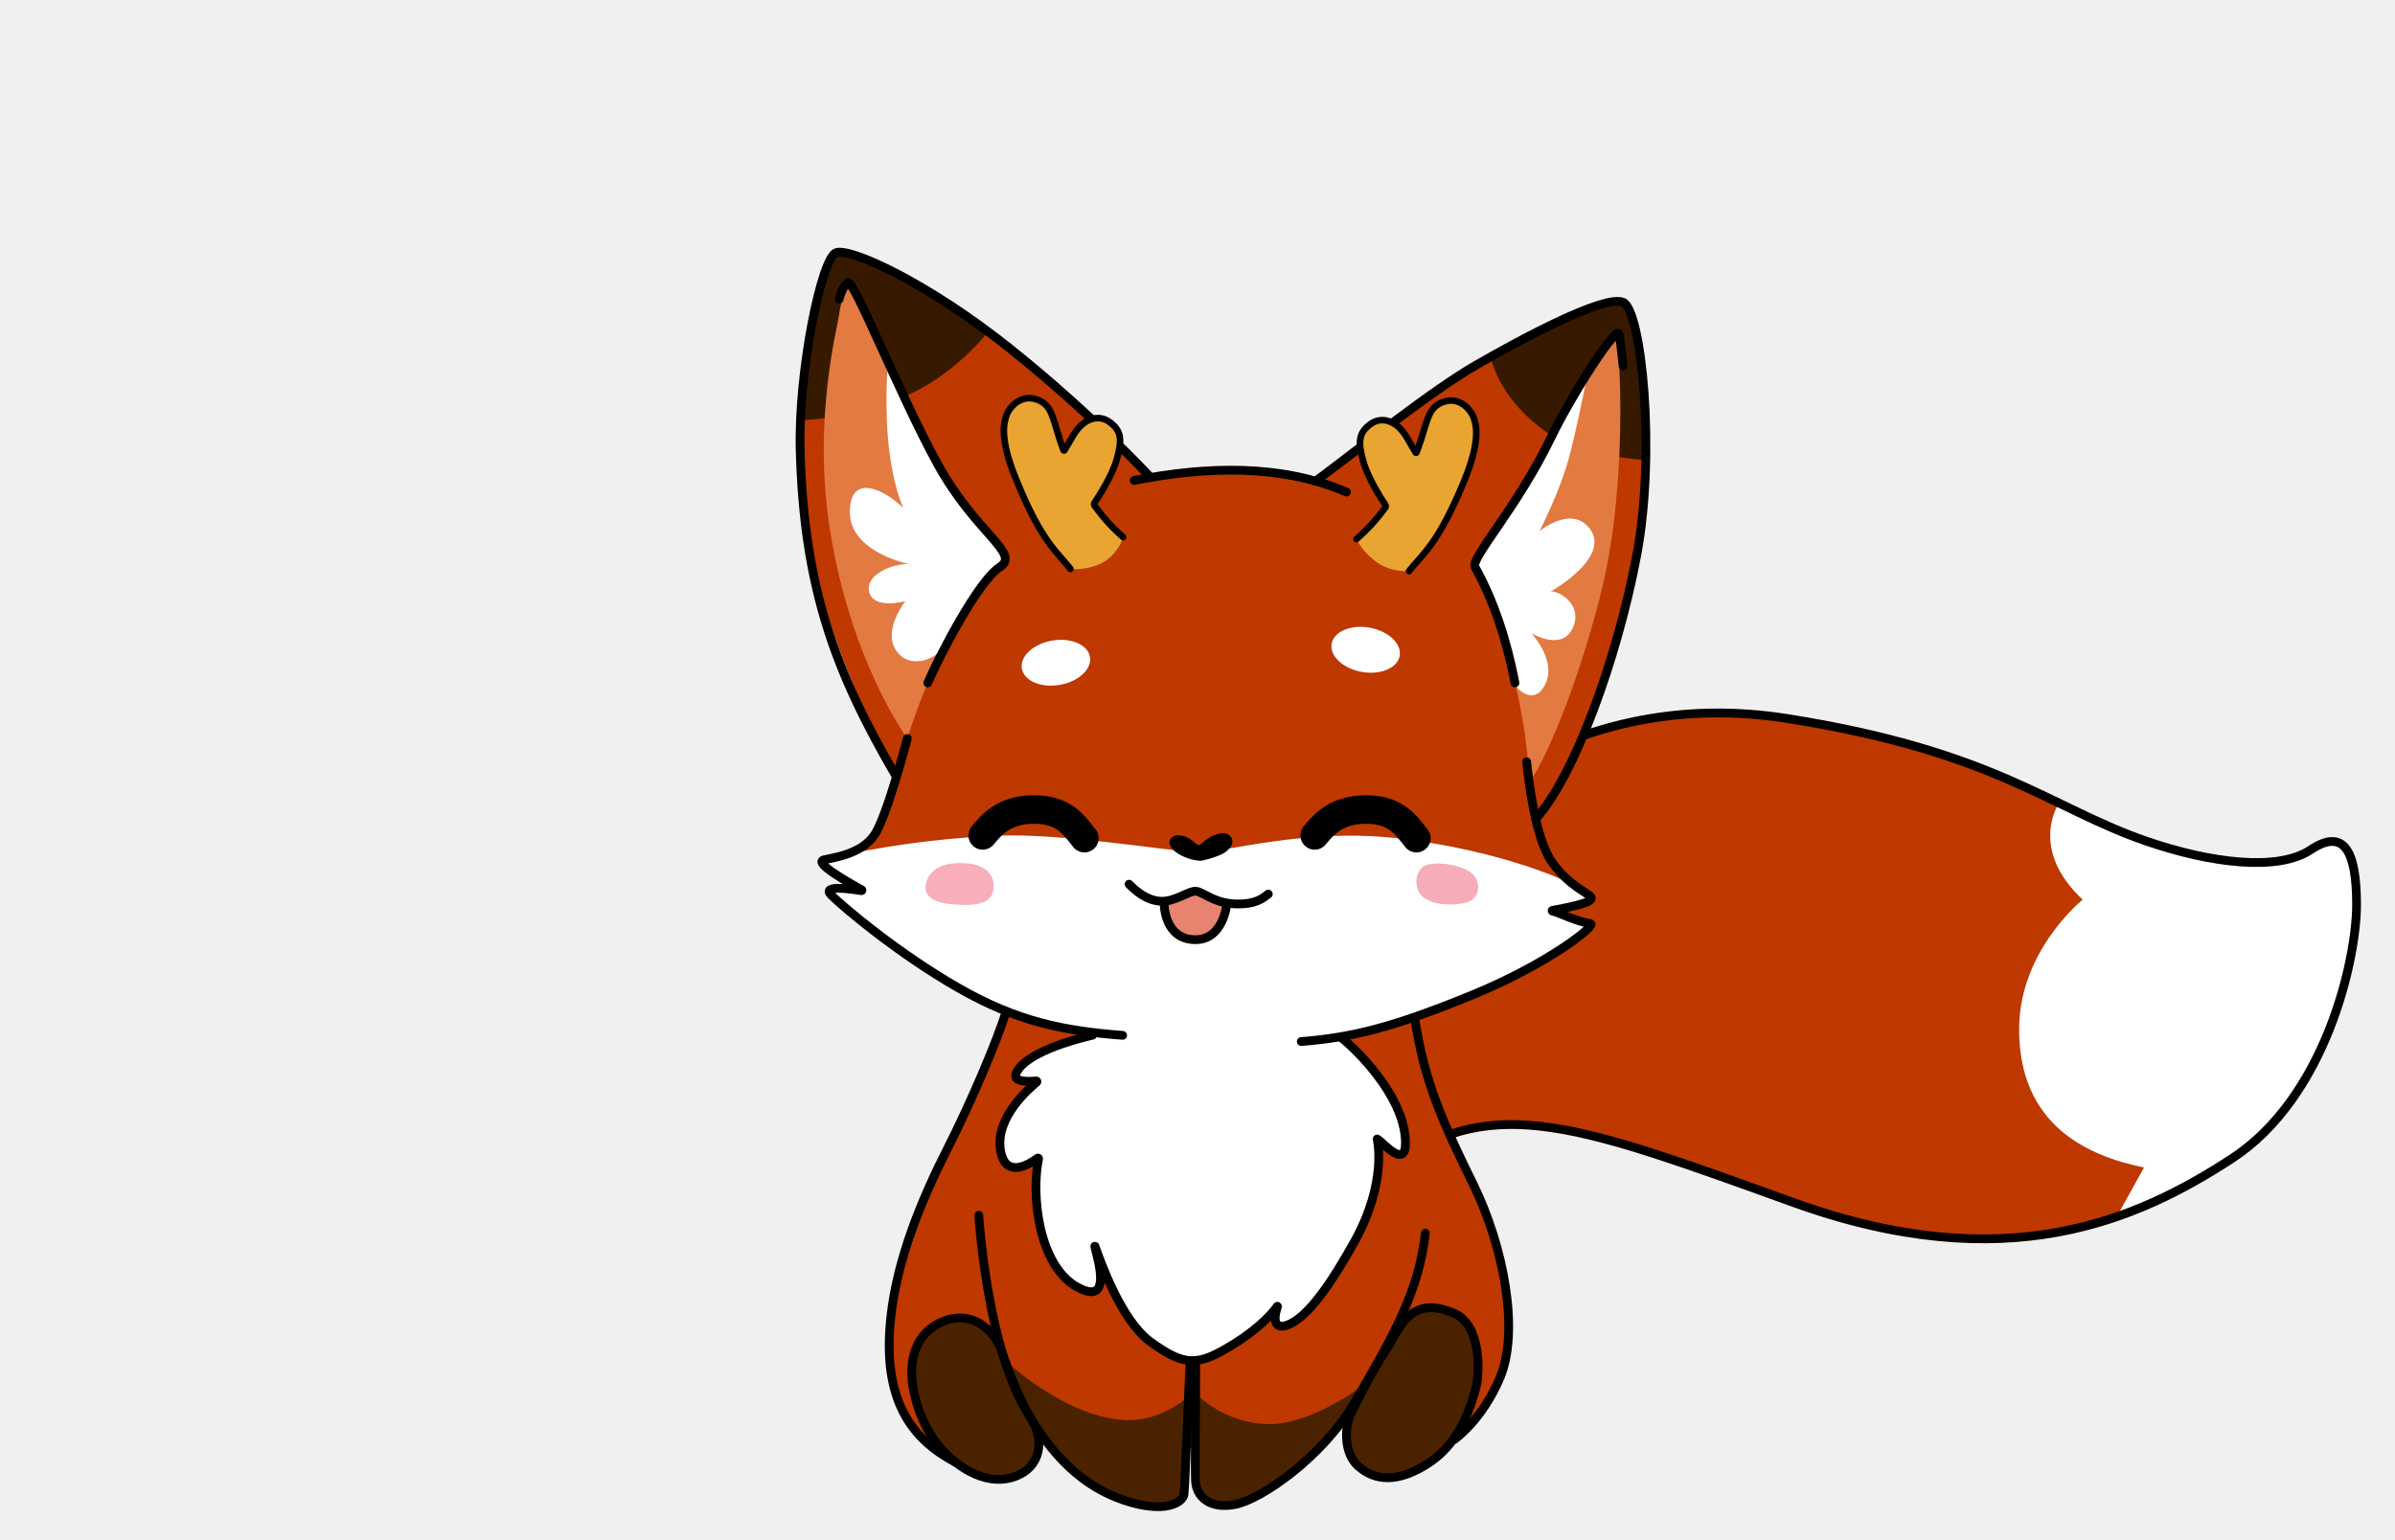
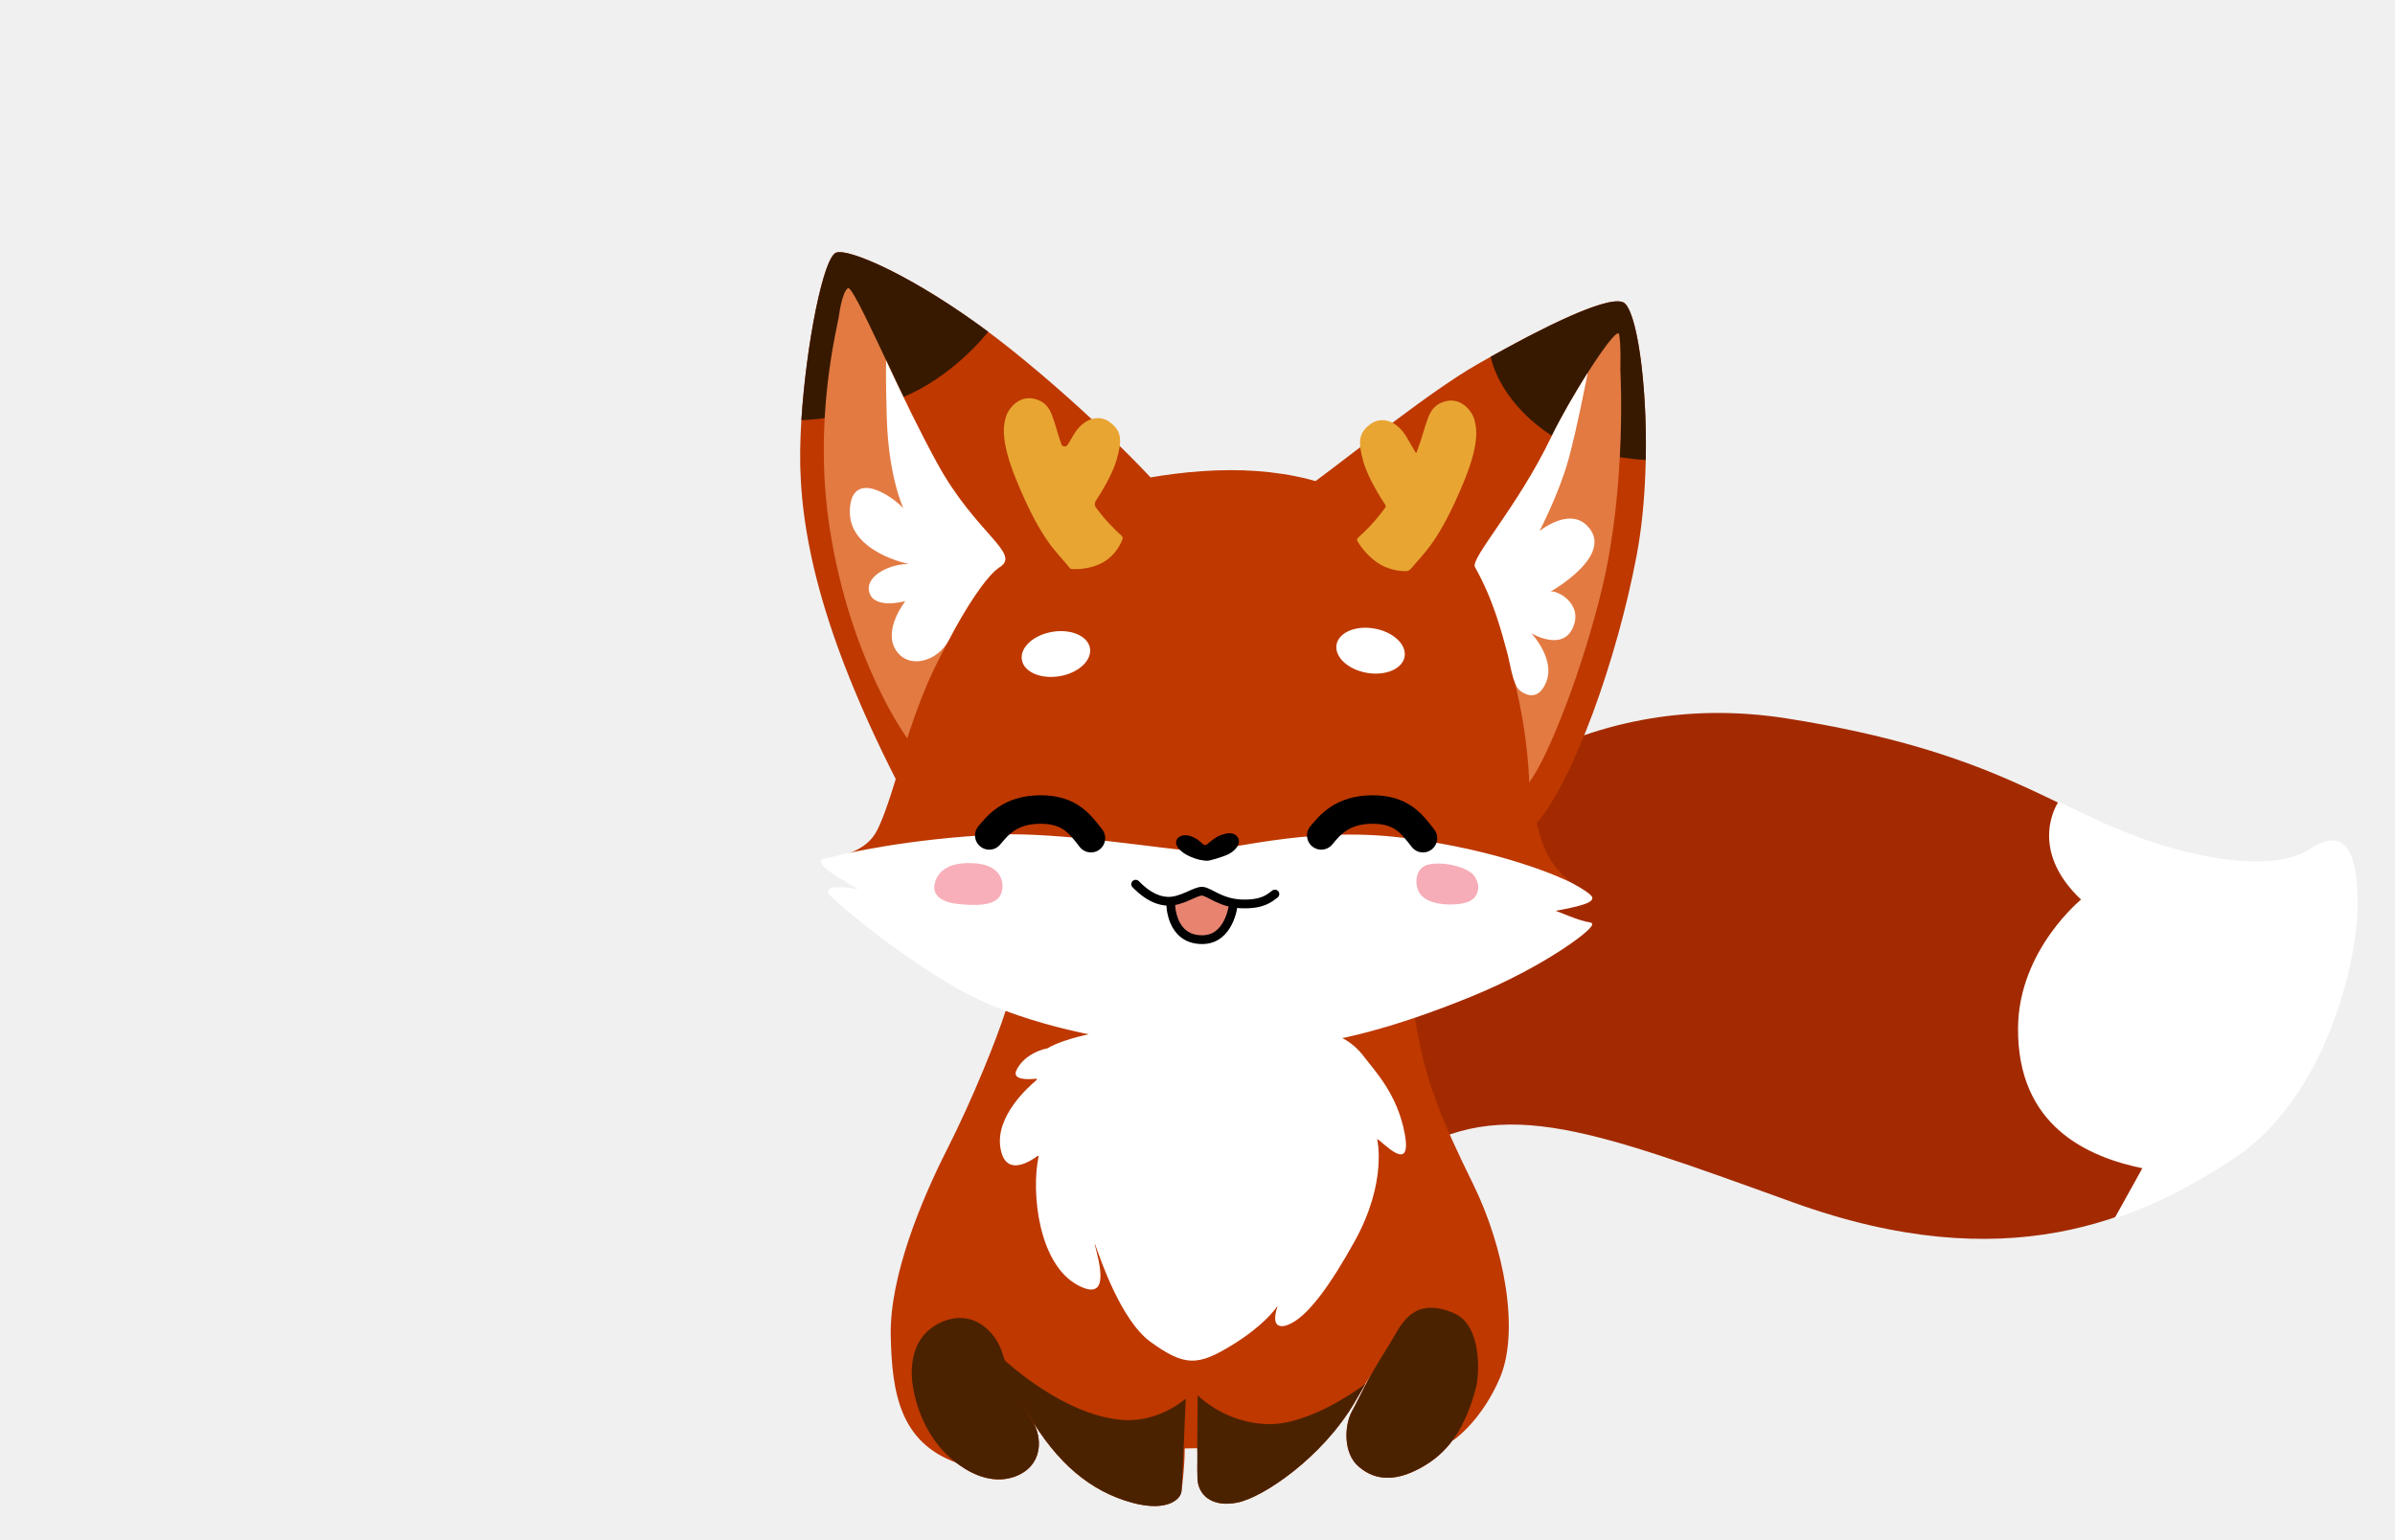
- <svg xmlns="http://www.w3.org/2000/svg" version="1.1" viewBox="0 0 1093.09 702.91">
+ <svg xmlns="http://www.w3.org/2000/svg" id="animated__x28_vector_x29_" version="1.1" viewBox="0 0 1093.09 702.91">
  <defs>
    <style>
      .st0 {
        fill: #e7836f;
      }

      .st1 {
        fill: #e8a532;
      }

      .st2 {
        fill: #f8afba;
      }

      .st3 {
+         stroke: #fff;
+         stroke-miterlimit: 10;
+       }
+ 
+       .st3, .st4 {
        fill: #fff;
      }

-       .st4 {
+       .st5 {
        fill: #e27a42;
      }

-       .st5 {
-         stroke-width: 3px;
+       .st6 {
+         stroke-width: 4px;
      }

-       .st5, .st6, .st7 {
+       .st6, .st7 {
        fill: none;
        stroke: #000;
        stroke-linecap: round;
        stroke-linejoin: round;
      }

-       .st6 {
-         stroke-width: 4px;
+       .st8 {
+         fill: #be3800;
      }

-       .st8 {
+       .st9 {
        fill: #f6adb8;
      }

-       .st9 {
+       .st10 {
        fill: #be3800;
      }

-       .st10 {
+       .st11 {
        fill: #4b2200;
      }

-       .st11 {
+       .st12 {
        fill: #371900;
+       }
+ 
+       .st13 {
+         fill: #a32a00;
      }

      .st7 {
        stroke-width: 13px;
      }
    </style>
  </defs>
-   <g id="tails_-_vector">
-     <g id="_x39_1" data-name="_x39_">
-       <path class="st9" d="M561.55,572c4.52-21.11,16-94,52-149s107-110,202-95,120.01,40.83,164,56c29,10,60,14,75,4s21,0,21,25-14,88-57,116-103,55-200,20-136-50-182-18c-57.61,40.08-61,67-63,78s-19-4.33-12-37Z" />
+   <g id="_x39_">
+     <g id="tail_9">
+       <path class="st13" d="M561.55,572c4.52-21.11,16-94,52-149s107-110,202-95,120.01,40.83,164,56c29,10,60,14,75,4s21,0,21,25-14,88-57,116-103,55-200,20-136-50-182-18c-57.61,40.08-61,67-63,78s-19-4.33-12-37Z" />
      <path class="st3" d="M966.06,555.5c20.17-6.95,37.38-16.66,52.49-26.5,43-28,57-91,57-116s-6-35-21-25-46,6-75-4c-14.26-4.92-26.52-10.95-39.82-17.38,0,0-14.18,20.81,10.82,44.09,0,0-28.61,22.96-29,58.3-.5,44.99,31.78,58.89,57,63.99l-12.49,22.5Z" />
-       <path class="st6" d="M561.55,572c4.52-21.11,16-94,52-149s107-110,202-95,120.01,40.83,164,56c29,10,60,14,75,4s21,0,21,25-14,88-57,116-103,55-200,20-136-50-182-18c-57.61,40.08-61,67-63,78s-19-4.33-12-37Z" />
    </g>
  </g>
-   <g id="Static">
-     <g id="Static_Fox">
-       <g id="vectorized_static">
-         <path class="st9" d="M586.1,477.56c-34.29,2.27-61.54-1.21-61.54-1.21-17.84-2.36-42.68-6.73-65.42-15.29v-.03c-4.1,12.97-15.1,40.47-26.93,63.8-11.83,23.33-26.17,58-25.67,84.83s4.5,48.67,29.73,58.04l4.76,3.23c13.91,8.2,23.95,3.25,27.8.01,7.05-5.94,6.38-15.94,2.21-22.44l-4.16-7.17c13,23.83,27.83,37.5,46.33,43.67s25.5-.17,26-4,1.47-11.63,1.5-19.72l5.73-.11c.42,7.12-.24,6.83.1,14s6.33,13.17,18.17,10.83,38.86-20.7,53.5-45.67c2.57-4.39,4.99-8.54,7.26-12.5l-5.45,10.73c-1.08,2.15-1.95,3.92-2.81,5.44-3.81,6.72-4.16,19.61,2.89,25.56,3.93,3.32,12.28,9.04,27.33,1.11,5.02-2.64,10.31-6.28,15.08-12.5.57-.74,1.36-1.05,1.36-1.05,0,0,12.44-8.67,20.67-28,9.14-21.49,2-59.56-12.09-88.3s-22.35-47.48-26.77-76.89c0,0-30.21,11.68-59.59,13.63Z" />
+   <g id="separated_artboards">
+     <g id="body">
+       <g id="body_base">
+         <path class="st10" d="M586.1,477.56c-34.29,2.27-61.54-1.21-61.54-1.21-17.84-2.36-42.68-6.73-65.42-15.29v-.03c-4.1,12.97-15.1,40.47-26.93,63.8-11.83,23.33-26.17,58-25.67,84.83s4.5,48.67,29.73,58.04l4.76,3.23c13.91,8.2,23.95,3.25,27.8.01,7.05-5.94,6.38-15.94,2.21-22.44l-4.16-7.17c13,23.83,27.83,37.5,46.33,43.67,18.5,6.17,25.5-.17,26-4s1.47-11.63,1.5-19.72l5.73-.11c.42,7.12-.24,6.83.1,14,.33,7.17,6.33,13.17,18.17,10.83,11.83-2.33,38.86-20.7,53.5-45.67,2.57-4.39,4.99-8.54,7.26-12.5l-5.45,10.73c-1.08,2.15-1.95,3.92-2.81,5.44-3.81,6.72-4.16,19.61,2.89,25.56,3.93,3.32,12.28,9.04,27.33,1.11,5.02-2.64,10.31-6.28,15.08-12.5.57-.74,1.36-1.05,1.36-1.05,0,0,12.44-8.67,20.67-28,9.14-21.49,2-59.56-12.09-88.3s-22.35-47.48-26.77-76.89c0,0-30.21,11.68-59.59,13.63Z" />
+       </g>
+       <g id="feet_front">
+         <path class="st11" d="M546.61,637c-.08,14.5-.28,33.55-.07,38.17.33,7.17,6.33,13.17,18.17,10.83,11.83-2.33,38.86-20.7,53.5-45.67,1.69-2.88,3.31-5.66,4.87-8.35.03-.05-.02-.1-.07-.07-2.32,1.75-24.86,18.41-43.8,18.26-20-.17-32.6-13.17-32.6-13.17Z" />
+         <path class="st11" d="M458.48,620.95c2.37,7.46,5.15,14.42,8.4,20.38,13,23.83,27.83,37.5,46.33,43.67,18.5,6.17,25.5-.17,26-4,.33-2.53,1.24-25.33,1.96-42.44,0,0-11.64,10.44-27.46,9.77-27.5-1.17-55.23-27.38-55.23-27.38Z" />
+       </g>
+       <path id="chest" class="st4" d="M478.21,478.56c-5.33,1-11.67,4.44-14.33,10.11-2.17,4.62,5.95,4.14,9.02,3.81.32-.03.49.36.24.57-3.83,3.16-18.64,16.38-16.6,30.62,2.07,14.5,14.25,6.15,16.96,4.09.22-.16.57,0,.51.26-3.47,16.62.02,48.98,17.74,58.63,15.84,8.62,9.53-11.77,7.88-18.61-.02-.09.11-.13.14-.04,2.36,6.56,11.83,34.85,25.35,44.63,15.67,11.33,21.61,11.04,37.34,1.37,13.79-8.47,19.33-15.92,20.49-17.63.04-.06.12,0,.1.06-3.99,12.15,4.48,8.51,4.48,8.51,9.25-3.23,20.2-19.29,30.66-38.11,15.19-27.33,10.34-46.83,10.34-46.83,2,.67,16,16.67,12.67-2-3.33-18.67-14-29.33-18.73-35.67-4.73-6.33-10.2-8.53-10.2-8.53,0,0-31.41-5.59-70.24-5.59-48.57,0-63.83,10.33-63.83,10.33Z" />
+       <g id="feet_back">
+         <path class="st11" d="M457.61,618.13c-3.18-10.95-14.73-21.46-29.4-13.8-14.67,7.67-12.17,25.17-11.5,29,.67,3.83,4.17,25,23.33,37,14.42,9.03,24.85,3.92,28.78.61,7.05-5.94,6.38-15.94,2.21-22.44-5.47-8.54-12.5-27.18-13.43-30.37Z" />
+         <path class="st11" d="M633.7,614.47c5.11-7.99,10.1-23.58,30.07-14.85,12.56,5.49,11.5,27.49,9.91,33.71-6.01,23.57-16.63,32.27-26.24,37.33-15.05,7.93-23.4,2.2-27.33-1.11-7.05-5.94-6.7-18.84-2.89-25.56,2.93-5.16,6.05-13.2,16.48-29.53Z" />
+       </g>
+     </g>
+     <g id="head">
+       <g id="head_base">
+         <path class="st8" d="M671.16,454.58c34.92-14.28,58.02-32.45,54.72-32.92-6.22-.89-14.17-5.01-17.37-5.75-.15-.04-.15-.25,0-.28,4.39-.94,19.48-3.25,17.59-6.08-1.33-2-10.19-5.15-17.78-16-7.93-11.34-10.67-38.22-11.56-45.78l3.47,29.34c17.78-19.56,37.86-76.46,46.75-123.57,8.89-47.11,2.22-112-6.22-115.56-8.44-3.56-45.78,16.44-66.67,28.44-20.89,12-52.89,37.78-73.66,53.22l14.1,5.01c-29.78-12.89-63.8-11.8-96.89-5.33l7.48-1.36s-26.14-28.42-63.92-58.64c-37.78-30.22-72.89-46.22-79.56-44s-16,54.22-16.44,90.67c-.44,36.44,9.38,82.38,43.9,150.24l4.99-19.13s-8.89,34.22-14.67,43.56c-5.78,9.33-19.27,10.88-23.44,11.9-5.08,1.24,12.4,11,17.3,13.66.23.12.1.46-.15.42-4.58-.78-18.58-2.83-13.72,2.03,5.78,5.78,30.67,26.67,57.78,42.22,27.11,15.56,57.7,19.09,83.75,23.4,12.96,2.14,34.59,3.55,63.91,1.95,34.49-1.89,68.29-14.3,86.28-21.65Z" />
+       </g>
+       <g id="face_white">
+         <path class="st3" d="M717.67,403.83c4.61,2.47,7.66,4.57,8.43,5.72,1.89,2.83-13.2,5.14-17.59,6.08-.15.03-.15.25,0,.28,3.2.73,11.15,4.86,17.37,5.75,3.3.47-19.79,18.69-54.72,32.92-35.39,14.42-61.52,20.83-85.05,22.97-34.22,3.11-61.54-1.21-61.54-1.21-23.85-3.16-60.24-9.91-87.35-25.46-27.11-15.56-52-36.44-57.78-42.22-4.86-4.86,9.14-2.8,13.72-2.03.25.04.37-.3.15-.42-4.91-2.66-22.39-12.42-17.3-13.66,1.67-.41,4.82-.9,8.38-1.94,0,0,29.98-7.31,70.86-9.09,28.46-1.23,76.11,6.68,90.3,7.57,12.34.78,49.68-11.71,94.51-6.13,44.82,5.57,72.75,18.24,77.62,20.85Z" />
+       </g>
+       <g id="ears">
+         <g id="ears_tips">
+           <path class="st12" d="M680.37,162.88c21.36-11.98,52.74-28.11,60.4-24.88,6,2.52,11.09,35.96,10.37,72.01,0,0-28.79-1.29-44.92-12.45-22.78-15.78-25.85-34.67-25.85-34.67Z" />
+           <path class="st12" d="M365.77,191.78c2.17-34.41,10.05-74.51,15.89-76.45,6.06-2.02,35.64,11.02,69.35,36.12,0,0-15.77,20.74-40.02,30.32-25.33,10.01-45.22,10.01-45.22,10.01Z" />
+         </g>
+         <g id="ears_inner">
+           <path class="st5" d="M691.43,311.78c-4.74-19.31-9.39-37.04-18.22-52.89-2.22-3.99,19.11-26.91,34.67-59.11,9.34-19.34,30.22-52,31.11-47.11s.54,16,.54,16c0,0,3.02,52.09-8.16,99.19-8.64,36.41-24.28,77.06-33.44,89.38,0,0-.27-20.13-6.5-45.46Z" />
+           <path class="st5" d="M382.99,143.58s1.33-10.22,4-12c2.67-1.78,23.56,48.64,40.89,80.19,17.48,31.82,38.22,40.89,28.44,47.11-9.78,6.22-27.56,40.44-32.89,52.89-5.33,12.44-9.33,25.33-9.33,25.33,0,0-25.64-34.58-35.27-94.96-8.08-50.64,3.53-93.21,4.16-98.57Z" />
+         </g>
+         <g id="ears_white">
+           <path class="st4" d="M404.43,164.61c7,15.33,16.05,33.69,23.45,47.16,17.48,31.82,38.22,40.89,28.44,47.11-6.26,3.98-16.03,19.33-23.26,33.33-5.08,9.84-18.52,13.71-24.3,4.41s4.44-22.18,4.44-22.18c0,0-14.22,4-16.44-4-2.22-8,10.67-13.33,18.22-12.89,0,0-27.12-5.33-27.11-23.79,0-17.55,15.11-10.93,24.44-1.79,0,0-6.67-13.77-7.56-40.64-.57-17.33-.34-26.72-.34-26.72Z" />
+           <path class="st4" d="M715.79,210.01c-4.27,15.38-13.14,32.44-13.14,32.44,0,0,13.23-10.88,21.62-2.56,13.47,13.37-16.61,30.22-16.61,30.22,2.67-.89,15.11,5.33,10.22,16.44-4.89,11.11-18.99,2.54-18.99,2.54,0,0,11.12,11.68,6.79,22.35-4.33,10.67-12.02,3.78-12.02,3.78-3.31-2.57-4.45-12.77-5.84-17.68-2.63-9.27-5.77-22.8-14.6-38.65-2.22-3.99,19.11-26.91,34.67-59.11,4.21-8.71,10.75-20.11,16.76-29.58,0,0-5.03,26.05-8.85,39.81Z" />
+         </g>
+       </g>
+       <g id="cheeks">
+         <path class="st2" d="M445.88,394.22c-9.74-.96-17.71,1.63-19.33,9.44-1.22,5.89,4.78,8.44,10.3,9,5.74.58,17.48,1.78,20-4.49,2.07-5.16,0-12.87-10.96-13.96Z" />
+         <path class="st9" d="M651.64,394.77c6.67-1.71,18.48.92,21.43,5.38s1.91,10.11-3.83,11.88c-5.1,1.58-17.48,1.64-21.27-4.17-2.77-4.25-1.88-11.67,3.67-13.09Z" />
+       </g>
+       <g id="eyebrows">
+         <ellipse class="st4" cx="625.48" cy="297.03" rx="10.26" ry="15.77" transform="translate(223.22 860.62) rotate(-79.88)" />
+         <ellipse class="st4" cx="481.93" cy="298.57" rx="15.77" ry="10.26" transform="translate(-43.68 86.13) rotate(-9.77)" />
+       </g>
+       <g id="antlers">
        <g>
-           <path class="st10" d="M546.61,637c-.08,14.5-.28,33.55-.07,38.17.33,7.17,6.33,13.17,18.17,10.83s38.86-20.7,53.5-45.67c1.69-2.88,3.31-5.66,4.87-8.35.03-.05-.02-.1-.07-.07-2.32,1.75-24.86,18.41-43.8,18.26-20-.17-32.6-13.17-32.6-13.17Z" />
-           <path class="st10" d="M458.48,620.95c2.37,7.46,5.15,14.42,8.4,20.38,13,23.83,27.83,37.5,46.33,43.67s25.5-.17,26-4c.33-2.53,1.24-25.33,1.96-42.44,0,0-11.64,10.44-27.46,9.77-27.5-1.17-55.23-27.38-55.23-27.38Z" />
-         </g>
-         <path class="st3" d="M478.21,478.56c-5.33,1-11.67,4.44-14.33,10.11-2.17,4.62,5.95,4.14,9.02,3.81.32-.03.49.36.24.57-3.83,3.16-18.64,16.38-16.6,30.62s14.25,6.15,16.96,4.09c.22-.16.57,0,.51.26-3.47,16.62.02,48.98,17.74,58.63,15.84,8.62,9.53-11.77,7.88-18.61-.02-.09.11-.13.14-.04,2.36,6.56,11.83,34.85,25.35,44.63,15.67,11.33,21.61,11.04,37.34,1.37,13.79-8.47,19.33-15.92,20.49-17.63.04-.06.12,0,.1.06-3.99,12.15,4.48,8.51,4.48,8.51,9.25-3.23,20.2-19.29,30.66-38.11,15.19-27.33,10.34-46.83,10.34-46.83,2,.67,16,16.67,12.67-2s-14-29.33-18.73-35.67-10.2-8.53-10.2-8.53c0,0-31.41-5.59-70.24-5.59-48.57,0-63.83,10.33-63.83,10.33Z" />
-         <g>
-           <path class="st10" d="M457.61,618.13c-3.18-10.95-14.73-21.46-29.4-13.8-14.67,7.67-12.17,25.17-11.5,29,.67,3.83,4.17,25,23.33,37,14.42,9.03,24.85,3.92,28.78.61,7.05-5.94,6.38-15.94,2.21-22.44-5.47-8.54-12.5-27.18-13.43-30.37Z" />
-           <path class="st10" d="M633.7,614.47c5.11-7.99,10.1-23.58,30.07-14.85,12.56,5.49,11.5,27.49,9.91,33.71-6.01,23.57-16.63,32.27-26.24,37.33-15.05,7.93-23.4,2.2-27.33-1.11-7.05-5.94-6.7-18.84-2.89-25.56,2.93-5.16,6.05-13.2,16.48-29.53Z" />
-         </g>
-         <path class="st9" d="M671.16,454.58c34.92-14.28,58.02-32.45,54.72-32.92-6.22-.89-14.17-5.01-17.37-5.75-.15-.04-.15-.25,0-.28,4.39-.94,19.48-3.25,17.59-6.08-1.33-2-10.19-5.15-17.78-16-7.93-11.34-10.67-38.22-11.56-45.78l4.12,26.07c17.78-19.56,37.22-73.19,46.11-120.3s2.22-112-6.22-115.56c-8.44-3.56-45.78,16.44-66.67,28.44s-52.89,37.78-73.66,53.22l14.1,5.01c-29.78-12.89-63.8-11.8-96.89-5.33l7.48-1.36s-26.14-28.42-63.92-58.64c-37.78-30.22-72.89-46.22-79.56-44s-16,54.22-16.44,90.67,9.04,80.15,43.56,148l5.33-16.89s-8.89,34.22-14.67,43.56-19.27,10.88-23.44,11.9c-5.08,1.24,12.4,11,17.3,13.66.23.12.1.46-.15.42-4.58-.78-18.58-2.83-13.72,2.03,5.78,5.78,30.67,26.67,57.78,42.22,27.11,15.56,57.7,19.09,83.75,23.4,12.96,2.14,34.59,3.55,63.91,1.95,34.49-1.89,68.29-14.3,86.28-21.65Z" />
-         <path class="st3" d="M717.67,403.83c4.61,2.47,7.66,4.57,8.43,5.72,1.89,2.83-13.2,5.14-17.59,6.08-.15.03-.15.25,0,.28,3.2.73,11.15,4.86,17.37,5.75,3.3.47-19.79,18.69-54.72,32.92s-61.52,20.83-85.05,22.97c-34.22,3.11-61.54-1.21-61.54-1.21-23.85-3.16-60.24-9.91-87.35-25.46-27.11-15.56-52-36.44-57.78-42.22-4.86-4.86,9.14-2.8,13.72-2.03.25.04.37-.3.15-.42-4.91-2.66-22.39-12.42-17.3-13.66,1.67-.41,4.82-.9,8.38-1.94,0,0,29.98-7.31,70.86-9.09,28.46-1.23,76.11,6.68,90.3,7.57,12.34.78,49.68-11.71,94.51-6.13s72.75,18.24,77.62,20.85Z" />
-         <g>
-           <path class="st11" d="M680.37,162.88c21.36-11.98,52.74-28.11,60.4-24.88,6,2.52,11.09,35.96,10.37,72.01,0,0-28.79-1.29-44.92-12.45-22.78-15.78-25.85-34.67-25.85-34.67Z" />
-           <path class="st11" d="M365.77,191.78c2.17-34.41,10.05-74.51,15.89-76.45s35.64,11.02,69.35,36.12c0,0-15.77,20.74-40.02,30.32-25.33,10.01-45.22,10.01-45.22,10.01Z" />
-         </g>
-         <g>
-           <path class="st4" d="M691.43,311.78c-4.74-19.31-9.39-37.04-18.22-52.89-2.22-3.99,19.11-26.91,34.67-59.11,9.34-19.34,30.22-52,31.11-47.11s0,13.78,0,13.78c0,0,3.56,54.31-7.62,101.41-8.64,36.41-24.28,77.06-33.44,89.38,0,0-.27-20.13-6.5-45.46Z" />
-           <path class="st4" d="M382.99,143.58s1.33-10.22,4-12,23.56,48.64,40.89,80.19c17.48,31.82,38.22,40.89,28.44,47.11-9.78,6.22-27.56,40.44-32.89,52.89-5.33,12.44-9.33,25.33-9.33,25.33,0,0-25.64-34.58-35.27-94.96-8.08-50.64,3.53-93.21,4.16-98.57Z" />
-         </g>
-         <g>
-           <path class="st3" d="M405.43,165.61c7,15.33,15.05,32.69,22.45,46.16,17.48,31.82,38.22,40.89,28.44,47.11-6.26,3.98-16.03,19.33-23.26,33.33-5.08,9.84-18.52,13.71-24.3,4.41s4.44-22.18,4.44-22.18c0,0-14.22,4-16.44-4-2.22-8,10.67-13.33,18.22-12.89,0,0-27.12-5.33-27.11-23.79,0-17.55,15.11-10.93,24.44-1.79,0,0-6.67-13.77-7.56-40.64-.57-17.33.66-25.72.66-25.72Z" />
-           <path class="st3" d="M715.79,210.01c-4.27,15.38-13.14,32.44-13.14,32.44,0,0,13.23-10.88,21.62-2.56,13.47,13.37-16.61,30.22-16.61,30.22,2.67-.89,15.11,5.33,10.22,16.44s-18.99,2.54-18.99,2.54c0,0,11.12,11.68,6.79,22.35s-12.02,3.78-12.02,3.78c-3.31-2.57-3.83-10.24-4.32-15.32-.65-6.7-7.29-25.17-16.12-41.01-2.22-3.99,19.11-26.91,34.67-59.11,4.21-8.71,10.75-20.11,16.76-29.58,0,0-5.03,26.05-8.85,39.81Z" />
-         </g>
-         <g>
-           <path class="st6" d="M408.77,354c-27.63-47.29-41.82-85.72-43.56-148-1.02-36.43,9.78-88.44,16.44-90.67s41.78,13.78,79.56,44c37.78,30.22,63.92,58.64,63.92,58.64" />
-           <path class="st6" d="M517.66,219.33c33.09-6.47,67.11-7.56,96.89,5.33" />
-           <path class="st6" d="M600.45,219.66c20.77-15.44,52.77-41.22,73.66-53.22s58.22-32,66.67-28.44c8.44,3.56,15.11,68.44,6.22,115.56s-28.33,100.74-46.11,120.3" />
-           <path class="st6" d="M691.43,311.78c-3.56-18.67-9.39-37.04-18.22-52.89-2.22-3.99,19.11-26.91,34.67-59.11,9.34-19.34,30.22-52,31.11-47.11s1.78,14.44,1.78,14.44" />
-           <path class="st6" d="M593.9,475.51c23.56-1.89,41.87-6.51,77.26-20.92s58.02-32.45,54.72-32.92c-6.22-.89-14.17-5.01-17.37-5.75-.15-.04-.15-.25,0-.28,4.39-.94,19.48-3.25,17.59-6.08-1.33-2-10.19-5.15-17.78-16-7.93-11.34-10.67-38.22-11.56-45.78" />
-           <path class="st6" d="M414.1,337.11s-8.89,34.22-14.67,43.56-19.27,10.88-23.44,11.9c-5.08,1.24,12.4,11,17.3,13.66.23.12.1.46-.15.42-4.58-.78-18.58-2.83-13.72,2.03,5.78,5.78,30.67,26.67,57.78,42.22,27.11,15.56,48.18,19.72,75.17,21.78" />
-           <path class="st6" d="M423.43,311.78c5.33-12.44,23.11-46.67,32.89-52.89,9.78-6.22-10.96-15.29-28.44-47.11-17.33-31.56-38.22-84.44-40.89-82.67s-4,7.47-4,7.47" />
-           <path class="st6" d="M459.16,462.03c-4.11,12.97-15.11,39.47-26.95,62.8-11.83,23.33-22.85,50.19-25.68,76.88-4,37.67,9.6,55.4,29.74,66" />
-           <path class="st6" d="M446.71,554.83c1.67,22.67,7.17,62.67,20.17,86.5s27.83,37.5,46.33,43.67,26.68,1.02,27.18-2.82,2.33-54.33,2.83-60.83" />
-           <path class="st6" d="M545.63,621.18c.33,5.83-.33,47.67,0,54.83s6.33,13.17,18.17,10.83,39.77-21.54,54.41-46.51c18.67-31.83,29.33-51.17,32.33-77.33" />
-           <path class="st6" d="M457.61,618.13c-3.18-10.95-14.73-21.46-29.4-13.8-14.67,7.67-12.17,25.17-11.5,29,.67,3.83,4.17,25,23.33,37,14.42,9.03,24.85,3.92,28.78.61,7.05-5.94,6.38-15.94,2.21-22.44-5.47-8.54-12.5-27.18-13.43-30.37Z" />
-           <path class="st6" d="M645.69,464.93c4.42,29.4,12.98,47.75,26.77,75.89s21.23,66.8,12.09,88.3c-8.22,19.33-20.67,28-20.67,28" />
-           <path class="st6" d="M633.7,614.47c5.11-7.99,10.1-23.58,30.07-14.85,12.56,5.49,11.5,27.49,9.91,33.71-6.01,23.57-16.63,32.27-26.24,37.33-15.05,7.93-23.4,2.2-27.33-1.11-7.05-5.94-6.7-18.84-2.89-25.56,2.93-5.16,6.05-13.2,16.48-29.53Z" />
-           <path class="st6" d="M612.28,473.81c8.05,6.44,26.7,25.56,28.93,44.19,2.25,18.83-10.67,2.67-12.67,2,0,0,4.85,19.49-10.34,46.83-10.46,18.83-21.41,34.88-30.66,38.11,0,0-8.47,3.64-4.48-8.51.02-.06-.06-.11-.1-.06-1.16,1.71-6.7,9.16-20.49,17.63-15.73,9.67-21.68,9.96-37.34-1.37-13.52-9.78-23-37.07-25.35-43.63-.03-.09-.17-.05-.14.04,1.65,6.84,7.96,27.22-7.88,18.61-17.72-9.64-21.21-42-17.74-58.63.06-.27-.3-.43-.51-.26-2.71,2.06-14.89,10.41-16.96-4.09s12.77-27.46,16.6-30.62c.25-.2.08-.6-.24-.57-3.08.33-11.2.81-9.02-3.81,2.67-5.67,13.67-12.06,34.75-17.06" />
-         </g>
-         <path class="st2" d="M441.88,394.22c-9.74-.96-17.71,1.63-19.33,9.44-1.22,5.89,4.78,8.44,10.3,9s17.48,1.78,20-4.49c2.07-5.16,0-12.87-10.96-13.96Z" />
-         <path class="st8" d="M651.64,394.77c6.67-1.71,18.48.92,21.43,5.38s1.91,10.11-3.83,11.88c-5.1,1.58-17.48,1.64-21.27-4.17-2.77-4.25-1.88-11.67,3.67-13.09Z" />
-         <g>
-           <g>
-             <path class="st1" d="M489.19,259.79c-.4-.02-.76-.23-1.01-.54-5.65-7.25-12.84-11.79-24.56-40.71-7.27-17.94-5.57-24.94-4.38-28.61s6.43-10.35,14.26-7.43c6.88,2.57,6.91,8.72,10.87,20.21.45,1.32,2.25,1.52,2.96.31.63-1.07,1.5-2.53,2.67-4.5,4.44-7.46,11.38-9.57,16.46-5.83,5.58,4.11,5.7,8.32,3.21,17.13-1.96,6.9-7.35,15.51-9.58,18.91-.6.9-.56,2.08.09,2.95,4.42,5.95,8.01,9.55,11.75,12.95.42.39.58.99.38,1.53-.79,2.1-3.24,7.36-8.75,10.51-5.82,3.33-12.33,3.24-14.35,3.12Z" />
-             <path class="st1" d="M619.74,245.57c3.95-3.56,7.72-7.31,12.48-13.77.29-.39.31-.93.04-1.33-1.73-2.59-7.92-12.2-10.03-19.76-2.45-8.82-2.31-13.03,3.29-17.11,5.11-3.72,12.03-1.58,16.43,5.91,2.73,4.64,3.76,6.42,4.15,7.1.1.17.35.14.42-.04,5.08-13.31,4.57-20.27,12-23,7.84-2.88,13.05,3.82,14.22,7.5,1.17,3.67,2.83,10.68-4.52,28.59-11.51,28.04-18.65,33.09-24.26,39.98-.61.75-1.53,1.16-2.49,1.14-2.72-.06-8.4-.64-13.26-4.2-5.17-3.79-7.79-7.97-8.71-9.66-.24-.44-.14-.99.23-1.32Z" />
-           </g>
-           <g>
-             <path class="st5" d="M488.56,259.74c-5.71-7.55-12.96-11.63-24.94-41.2-7.27-17.94-5.57-24.94-4.38-28.61s6.43-10.35,14.26-7.43c7.42,2.77,6.87,9.72,11.89,23.05.07.18.32.22.42.05.4-.68,1.44-2.46,4.18-7.08,4.44-7.46,11.38-9.57,16.46-5.83,5.58,4.11,5.7,8.32,3.21,17.13-2.14,7.54-8.38,17.13-10.12,19.71-.27.41-.26.94.03,1.34,4.97,6.81,8.87,10.64,13.03,14.38" />
-             <path class="st5" d="M643.09,260.73c5.74-7.53,13.01-11.57,25.13-41.08,7.35-17.9,5.69-24.92,4.52-28.59-1.17-3.67-6.38-10.38-14.22-7.5-7.44,2.73-6.92,9.68-12,23-.07.18-.32.21-.42.04-.39-.69-1.43-2.47-4.15-7.1-4.4-7.48-11.33-9.63-16.43-5.91-5.6,4.08-5.74,8.3-3.29,17.11,2.1,7.56,8.3,17.17,10.02,19.76.27.41.25.95-.04,1.34-5.01,6.79-8.92,10.59-13.1,14.32" />
-           </g>
-         </g>
-         <g>
-           <ellipse class="st3" cx="623.25" cy="296.63" rx="10.26" ry="15.77" transform="translate(221.77 858.09) rotate(-79.88)" />
-           <ellipse class="st3" cx="481.93" cy="302.56" rx="15.77" ry="10.26" transform="translate(-44.36 86.18) rotate(-9.77)" />
-         </g>
-         <g id="CHANGING_FACES">
-           <g id="CHANGING_FACES1" data-name="CHANGING_FACES">
-             <g id="happy_face">
-               <path d="M548.04,385.41c-.53.51-1.35.52-1.92.05-.94-.78-2.35-2.47-5.35-3.58-3.46-1.28-5.69-.17-6.56,1.22-1.44,2.33.87,5.42,4.89,7.44,4.46,2.25,7.56,2.33,8.67,2.44s7.56-1.78,10.11-3.11,6-4.59,4-7.63-6.06-1.56-8.17-.78c-1.44.53-4.44,2.76-5.67,3.93Z" />
-               <g id="Happy_face">
-                 <g id="happy_eyes">
-                   <path class="st7" d="M494.92,382.67c-5-6.38-9.64-13.18-23.21-13.09-14.04.09-19.54,7.5-23.21,11.83" />
-                   <path class="st7" d="M646.45,382.67c-5-6.38-9.64-13.18-23.21-13.09-14.04.09-19.54,7.5-23.21,11.83" />
-                 </g>
-                 <g id="happy_mouth">
-                   <path class="st0" d="M531.33,412.69s-.08,16.31,14.34,16.31c12.53,0,14.19-15.84,14.19-15.84l-13.99-6.27-14.55,5.8Z" />
-                   <path class="st6" d="M531.33,412.69s-.08,16.31,14.34,16.31c12.53,0,14.19-15.84,14.19-15.84" />
-                   <path class="st6" d="M515.32,403.67c3,3,7.89,7.44,14.44,7.78s12.89-4.89,16.11-4.56,8.22,5.44,17.89,5.78,12.78-2.78,15.11-4.5" />
-                 </g>
-               </g>
-             </g>
-           </g>
+           <path class="st1" d="M489.19,259.79c-.4-.02-.76-.23-1.01-.54-5.65-7.25-12.84-11.79-24.56-40.71-7.27-17.94-5.57-24.94-4.38-28.61,1.19-3.67,6.43-10.35,14.26-7.43,6.88,2.57,6.91,8.72,10.87,20.21.45,1.32,2.25,1.52,2.96.31.63-1.07,1.5-2.53,2.67-4.5,4.44-7.46,11.38-9.57,16.46-5.83,5.58,4.11,5.7,8.32,3.21,17.13-1.96,6.9-7.35,15.51-9.58,18.91-.6.9-.56,2.08.09,2.95,4.42,5.95,8.01,9.55,11.75,12.95.42.39.58.99.38,1.53-.79,2.1-3.24,7.36-8.75,10.51-5.82,3.33-12.33,3.24-14.35,3.12Z" />
+           <path class="st1" d="M619.74,245.57c3.95-3.56,7.72-7.31,12.48-13.77.29-.39.31-.93.04-1.33-1.73-2.59-7.92-12.2-10.03-19.76-2.45-8.82-2.31-13.03,3.29-17.11,5.11-3.72,12.03-1.58,16.43,5.91,2.73,4.64,3.76,6.42,4.15,7.1.1.17.35.14.42-.04,5.08-13.31,4.57-20.27,12-23,7.84-2.88,13.05,3.82,14.22,7.5s2.83,10.68-4.52,28.59c-11.51,28.04-18.65,33.09-24.26,39.98-.61.75-1.53,1.16-2.49,1.14-2.72-.06-8.4-.64-13.26-4.2-5.17-3.79-7.79-7.97-8.71-9.66-.24-.44-.14-.99.23-1.32Z" />
        </g>
      </g>
    </g>
+     <g id="face">
+       <g id="face_happy">
+         <g id="happy_eyes">
+           <path class="st7" d="M497.92,382.67c-5-6.38-9.64-13.18-23.21-13.09-14.04.09-19.54,7.5-23.21,11.83" />
+           <path class="st7" d="M649.45,382.67c-5-6.38-9.64-13.18-23.21-13.09-14.04.09-19.54,7.5-23.21,11.83" />
+         </g>
+         <g id="happy_mouth">
+           <path class="st0" d="M534.33,412.69s-.08,16.31,14.34,16.31c12.53,0,14.19-15.84,14.19-15.84l-13.99-6.27-14.55,5.8Z" />
+           <path class="st6" d="M534.33,412.69s-.08,16.31,14.34,16.31c12.53,0,14.19-15.84,14.19-15.84" />
+           <path class="st6" d="M518.32,403.67c3,3,7.89,7.44,14.44,7.78,6.56.33,12.89-4.89,16.11-4.56,3.22.33,8.22,5.44,17.89,5.78,9.67.33,12.78-2.78,15.11-4.5" />
+         </g>
+       </g>
+     </g>
+     <path id="nose" d="M551.04,385.41c-.53.51-1.35.52-1.92.05-.94-.78-2.35-2.47-5.35-3.58-3.46-1.28-5.69-.17-6.56,1.22-1.44,2.33.87,5.42,4.89,7.44,4.46,2.25,7.56,2.33,8.67,2.44,1.11.11,7.56-1.78,10.11-3.11,2.56-1.33,6-4.59,4-7.63-2-3.04-6.06-1.56-8.17-.78-1.44.53-4.44,2.76-5.67,3.93Z" />
  </g>
</svg>
